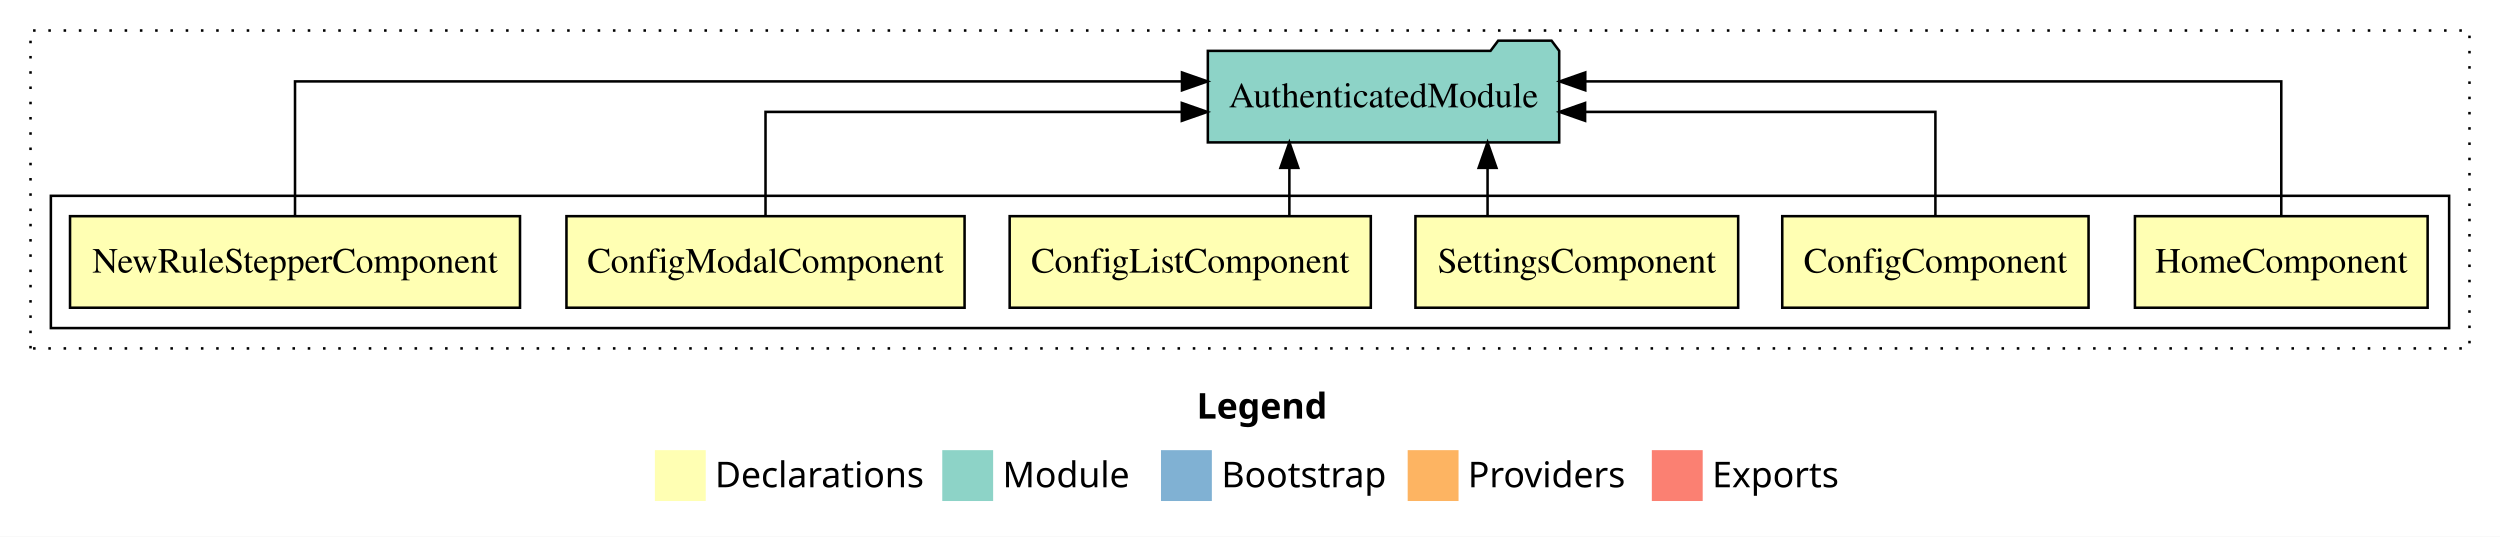
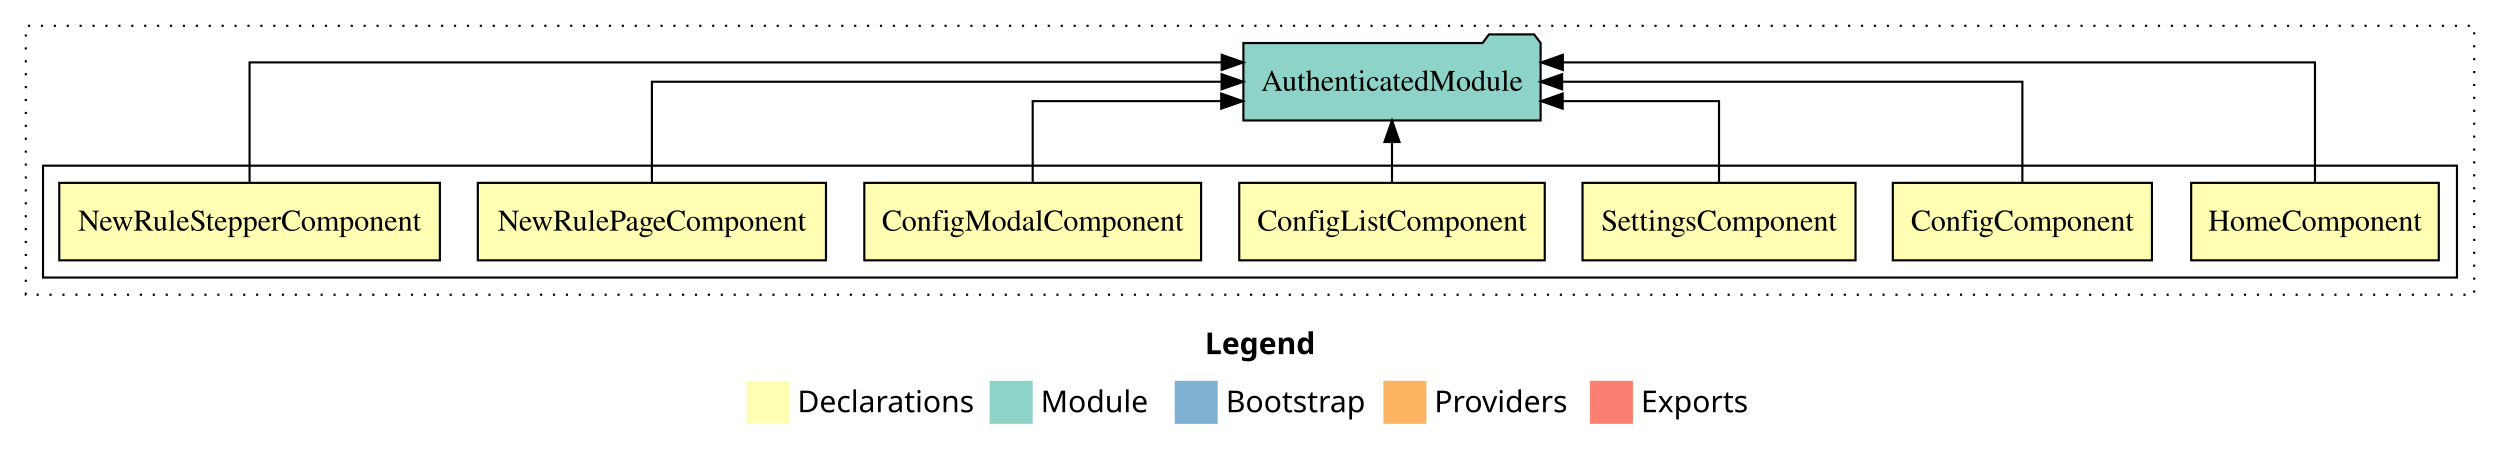
- <svg xmlns="http://www.w3.org/2000/svg" width="983pt" height="211pt" viewBox="0.00 0.00 983.00 211.00">
+ <svg xmlns="http://www.w3.org/2000/svg" width="1162pt" height="211pt" viewBox="0.00 0.00 1162.00 211.00">
  <g id="graph0" class="graph" transform="scale(1 1) rotate(0) translate(4 207)">
-     <polygon fill="#ffffff" stroke="transparent" points="-4,4 -4,-207 979,-207 979,4 -4,4" />
-     <text text-anchor="start" x="466.509" y="-42.4" font-family="sans-serif" font-weight="bold" font-size="14.00" fill="#000000">Legend</text>
-     <polygon fill="#ffffb3" stroke="transparent" points="253.5,-10 253.5,-30 273.5,-30 273.5,-10 253.5,-10" />
-     <text text-anchor="start" x="277.129" y="-15.4" font-family="sans-serif" font-size="14.00" fill="#000000">  Declarations</text>
-     <polygon fill="#8dd3c7" stroke="transparent" points="366.5,-10 366.5,-30 386.5,-30 386.5,-10 366.5,-10" />
-     <text text-anchor="start" x="390.225" y="-15.4" font-family="sans-serif" font-size="14.00" fill="#000000">  Module</text>
-     <polygon fill="#80b1d3" stroke="transparent" points="452.5,-10 452.5,-30 472.5,-30 472.5,-10 452.5,-10" />
-     <text text-anchor="start" x="476.281" y="-15.4" font-family="sans-serif" font-size="14.00" fill="#000000">  Bootstrap</text>
-     <polygon fill="#fdb462" stroke="transparent" points="549.5,-10 549.5,-30 569.5,-30 569.5,-10 549.5,-10" />
-     <text text-anchor="start" x="573.173" y="-15.4" font-family="sans-serif" font-size="14.00" fill="#000000">  Providers</text>
-     <polygon fill="#fb8072" stroke="transparent" points="645.5,-10 645.5,-30 665.5,-30 665.5,-10 645.5,-10" />
-     <text text-anchor="start" x="669.226" y="-15.4" font-family="sans-serif" font-size="14.00" fill="#000000">  Exports</text>
+     <polygon fill="#ffffff" stroke="transparent" points="-4,4 -4,-207 1158,-207 1158,4 -4,4" />
+     <text text-anchor="start" x="556.009" y="-42.4" font-family="sans-serif" font-weight="bold" font-size="14.00" fill="#000000">Legend</text>
+     <polygon fill="#ffffb3" stroke="transparent" points="343,-10 343,-30 363,-30 363,-10 343,-10" />
+     <text text-anchor="start" x="366.629" y="-15.4" font-family="sans-serif" font-size="14.00" fill="#000000">  Declarations</text>
+     <polygon fill="#8dd3c7" stroke="transparent" points="456,-10 456,-30 476,-30 476,-10 456,-10" />
+     <text text-anchor="start" x="479.725" y="-15.4" font-family="sans-serif" font-size="14.00" fill="#000000">  Module</text>
+     <polygon fill="#80b1d3" stroke="transparent" points="542,-10 542,-30 562,-30 562,-10 542,-10" />
+     <text text-anchor="start" x="565.781" y="-15.4" font-family="sans-serif" font-size="14.00" fill="#000000">  Bootstrap</text>
+     <polygon fill="#fdb462" stroke="transparent" points="639,-10 639,-30 659,-30 659,-10 639,-10" />
+     <text text-anchor="start" x="662.673" y="-15.4" font-family="sans-serif" font-size="14.00" fill="#000000">  Providers</text>
+     <polygon fill="#fb8072" stroke="transparent" points="735,-10 735,-30 755,-30 755,-10 735,-10" />
+     <text text-anchor="start" x="758.726" y="-15.4" font-family="sans-serif" font-size="14.00" fill="#000000">  Exports</text>
    <g id="clust1" class="cluster">
-       <polygon fill="none" stroke="#000000" stroke-dasharray="1,5" points="8,-70 8,-195 967,-195 967,-70 8,-70" />
+       <polygon fill="none" stroke="#000000" stroke-dasharray="1,5" points="8,-70 8,-195 1146,-195 1146,-70 8,-70" />
    </g>
    <g id="clust2" class="cluster">
-       <polygon fill="none" stroke="#000000" points="16,-78 16,-130 959,-130 959,-78 16,-78" />
+       <polygon fill="none" stroke="#000000" points="16,-78 16,-130 1138,-130 1138,-78 16,-78" />
    </g>
    <g id="node1" class="node">
-       <polygon fill="#ffffb3" stroke="#000000" points="950.545,-122 835.455,-122 835.455,-86 950.545,-86 950.545,-122" />
-       <text text-anchor="middle" x="893" y="-99.8" font-family="Times,serif" font-size="14.00" fill="#000000">HomeComponent</text>
+       <polygon fill="#ffffb3" stroke="#000000" points="1129.545,-122 1014.455,-122 1014.455,-86 1129.545,-86 1129.545,-122" />
+       <text text-anchor="middle" x="1072" y="-99.8" font-family="Times,serif" font-size="14.00" fill="#000000">HomeComponent</text>
+     </g>
+     <g id="node8" class="node">
+       <polygon fill="#8dd3c7" stroke="#000000" points="712.077,-187 709.077,-191 688.077,-191 685.077,-187 573.923,-187 573.923,-151 712.077,-151 712.077,-187" />
+       <text text-anchor="middle" x="643" y="-164.8" font-family="Times,serif" font-size="14.00" fill="#000000">AuthenticatedModule</text>
+     </g>
+     <g id="edge1" class="edge">
+       <path fill="none" stroke="#000000" d="M1072,-122.292C1072,-144.206 1072,-178 1072,-178 1072,-178 722.403,-178 722.403,-178" />
+       <polygon fill="#000000" stroke="#000000" points="722.403,-174.5 712.403,-178 722.403,-181.5 722.403,-174.5" />
+     </g>
+     <g id="node2" class="node">
+       <polygon fill="#ffffb3" stroke="#000000" points="996.22,-122 875.78,-122 875.78,-86 996.22,-86 996.22,-122" />
+       <text text-anchor="middle" x="936" y="-99.8" font-family="Times,serif" font-size="14.00" fill="#000000">ConfigComponent</text>
+     </g>
+     <g id="edge2" class="edge">
+       <path fill="none" stroke="#000000" d="M936,-122.106C936,-141.339 936,-169 936,-169 936,-169 722.066,-169 722.066,-169" />
+       <polygon fill="#000000" stroke="#000000" points="722.066,-165.5 712.066,-169 722.066,-172.5 722.066,-165.5" />
+     </g>
+     <g id="node3" class="node">
+       <polygon fill="#ffffb3" stroke="#000000" points="858.447,-122 731.553,-122 731.553,-86 858.447,-86 858.447,-122" />
+       <text text-anchor="middle" x="795" y="-99.8" font-family="Times,serif" font-size="14.00" fill="#000000">SettingsComponent</text>
+     </g>
+     <g id="edge3" class="edge">
+       <path fill="none" stroke="#000000" d="M795,-122.027C795,-138.398 795,-160 795,-160 795,-160 722.328,-160 722.328,-160" />
+       <polygon fill="#000000" stroke="#000000" points="722.328,-156.5 712.328,-160 722.328,-163.5 722.328,-156.5" />
+     </g>
+     <g id="node4" class="node">
+       <polygon fill="#ffffb3" stroke="#000000" points="713.999,-122 572.001,-122 572.001,-86 713.999,-86 713.999,-122" />
+       <text text-anchor="middle" x="643" y="-99.8" font-family="Times,serif" font-size="14.00" fill="#000000">ConfigListComponent</text>
+     </g>
+     <g id="edge4" class="edge">
+       <path fill="none" stroke="#000000" d="M643,-122.106C643,-122.106 643,-140.991 643,-140.991" />
+       <polygon fill="#000000" stroke="#000000" points="639.5,-140.991 643,-150.991 646.5,-140.991 639.5,-140.991" />
+     </g>
+     <g id="node5" class="node">
+       <polygon fill="#ffffb3" stroke="#000000" points="554.27,-122 397.73,-122 397.73,-86 554.27,-86 554.27,-122" />
+       <text text-anchor="middle" x="476" y="-99.8" font-family="Times,serif" font-size="14.00" fill="#000000">ConfigModalComponent</text>
+     </g>
+     <g id="edge5" class="edge">
+       <path fill="none" stroke="#000000" d="M476,-122.027C476,-138.398 476,-160 476,-160 476,-160 563.628,-160 563.628,-160" />
+       <polygon fill="#000000" stroke="#000000" points="563.628,-163.5 573.628,-160 563.628,-156.5 563.628,-163.5" />
+     </g>
+     <g id="node6" class="node">
+       <polygon fill="#ffffb3" stroke="#000000" points="379.914,-122 218.086,-122 218.086,-86 379.914,-86 379.914,-122" />
+       <text text-anchor="middle" x="299" y="-99.8" font-family="Times,serif" font-size="14.00" fill="#000000">NewRulePageComponent</text>
+     </g>
+     <g id="edge6" class="edge">
+       <path fill="none" stroke="#000000" d="M299,-122.106C299,-141.339 299,-169 299,-169 299,-169 563.8,-169 563.8,-169" />
+       <polygon fill="#000000" stroke="#000000" points="563.8,-172.5 573.8,-169 563.8,-165.5 563.8,-172.5" />
    </g>
    <g id="node7" class="node">
-       <polygon fill="#8dd3c7" stroke="#000000" points="609.077,-187 606.077,-191 585.077,-191 582.077,-187 470.923,-187 470.923,-151 609.077,-151 609.077,-187" />
-       <text text-anchor="middle" x="540" y="-164.8" font-family="Times,serif" font-size="14.00" fill="#000000">AuthenticatedModule</text>
-     </g>
-     <g id="edge1" class="edge">
-       <path fill="none" stroke="#000000" d="M893,-122.284C893,-143.321 893,-175 893,-175 893,-175 619.32,-175 619.32,-175" />
-       <polygon fill="#000000" stroke="#000000" points="619.32,-171.5 609.32,-175 619.32,-178.5 619.32,-171.5" />
-     </g>
-     <g id="node2" class="node">
-       <polygon fill="#ffffb3" stroke="#000000" points="817.22,-122 696.78,-122 696.78,-86 817.22,-86 817.22,-122" />
-       <text text-anchor="middle" x="757" y="-99.8" font-family="Times,serif" font-size="14.00" fill="#000000">ConfigComponent</text>
-     </g>
-     <g id="edge2" class="edge">
-       <path fill="none" stroke="#000000" d="M757,-122.022C757,-139.373 757,-163 757,-163 757,-163 619.257,-163 619.257,-163" />
-       <polygon fill="#000000" stroke="#000000" points="619.257,-159.5 609.257,-163 619.257,-166.5 619.257,-159.5" />
-     </g>
-     <g id="node3" class="node">
-       <polygon fill="#ffffb3" stroke="#000000" points="679.447,-122 552.553,-122 552.553,-86 679.447,-86 679.447,-122" />
-       <text text-anchor="middle" x="616" y="-99.8" font-family="Times,serif" font-size="14.00" fill="#000000">SettingsComponent</text>
-     </g>
-     <g id="edge3" class="edge">
-       <path fill="none" stroke="#000000" d="M580.908,-122.106C580.908,-122.106 580.908,-140.991 580.908,-140.991" />
-       <polygon fill="#000000" stroke="#000000" points="577.408,-140.991 580.908,-150.991 584.408,-140.991 577.408,-140.991" />
-     </g>
-     <g id="node4" class="node">
-       <polygon fill="#ffffb3" stroke="#000000" points="534.999,-122 393.001,-122 393.001,-86 534.999,-86 534.999,-122" />
-       <text text-anchor="middle" x="464" y="-99.8" font-family="Times,serif" font-size="14.00" fill="#000000">ConfigListComponent</text>
-     </g>
-     <g id="edge4" class="edge">
-       <path fill="none" stroke="#000000" d="M502.98,-122.106C502.98,-122.106 502.98,-140.991 502.98,-140.991" />
-       <polygon fill="#000000" stroke="#000000" points="499.48,-140.991 502.98,-150.991 506.48,-140.991 499.48,-140.991" />
-     </g>
-     <g id="node5" class="node">
-       <polygon fill="#ffffb3" stroke="#000000" points="375.27,-122 218.73,-122 218.73,-86 375.27,-86 375.27,-122" />
-       <text text-anchor="middle" x="297" y="-99.8" font-family="Times,serif" font-size="14.00" fill="#000000">ConfigModalComponent</text>
-     </g>
-     <g id="edge5" class="edge">
-       <path fill="none" stroke="#000000" d="M297,-122.022C297,-139.373 297,-163 297,-163 297,-163 460.691,-163 460.691,-163" />
-       <polygon fill="#000000" stroke="#000000" points="460.691,-166.5 470.691,-163 460.691,-159.5 460.691,-166.5" />
-     </g>
-     <g id="node6" class="node">
      <polygon fill="#ffffb3" stroke="#000000" points="200.465,-122 23.535,-122 23.535,-86 200.465,-86 200.465,-122" />
      <text text-anchor="middle" x="112" y="-99.8" font-family="Times,serif" font-size="14.00" fill="#000000">NewRuleStepperComponent</text>
    </g>
-     <g id="edge6" class="edge">
-       <path fill="none" stroke="#000000" d="M112,-122.284C112,-143.321 112,-175 112,-175 112,-175 460.759,-175 460.759,-175" />
-       <polygon fill="#000000" stroke="#000000" points="460.759,-178.5 470.759,-175 460.759,-171.5 460.759,-178.5" />
+     <g id="edge7" class="edge">
+       <path fill="none" stroke="#000000" d="M112,-122.292C112,-144.206 112,-178 112,-178 112,-178 563.853,-178 563.853,-178" />
+       <polygon fill="#000000" stroke="#000000" points="563.854,-181.5 573.853,-178 563.853,-174.5 563.854,-181.5" />
    </g>
  </g>
</svg>
